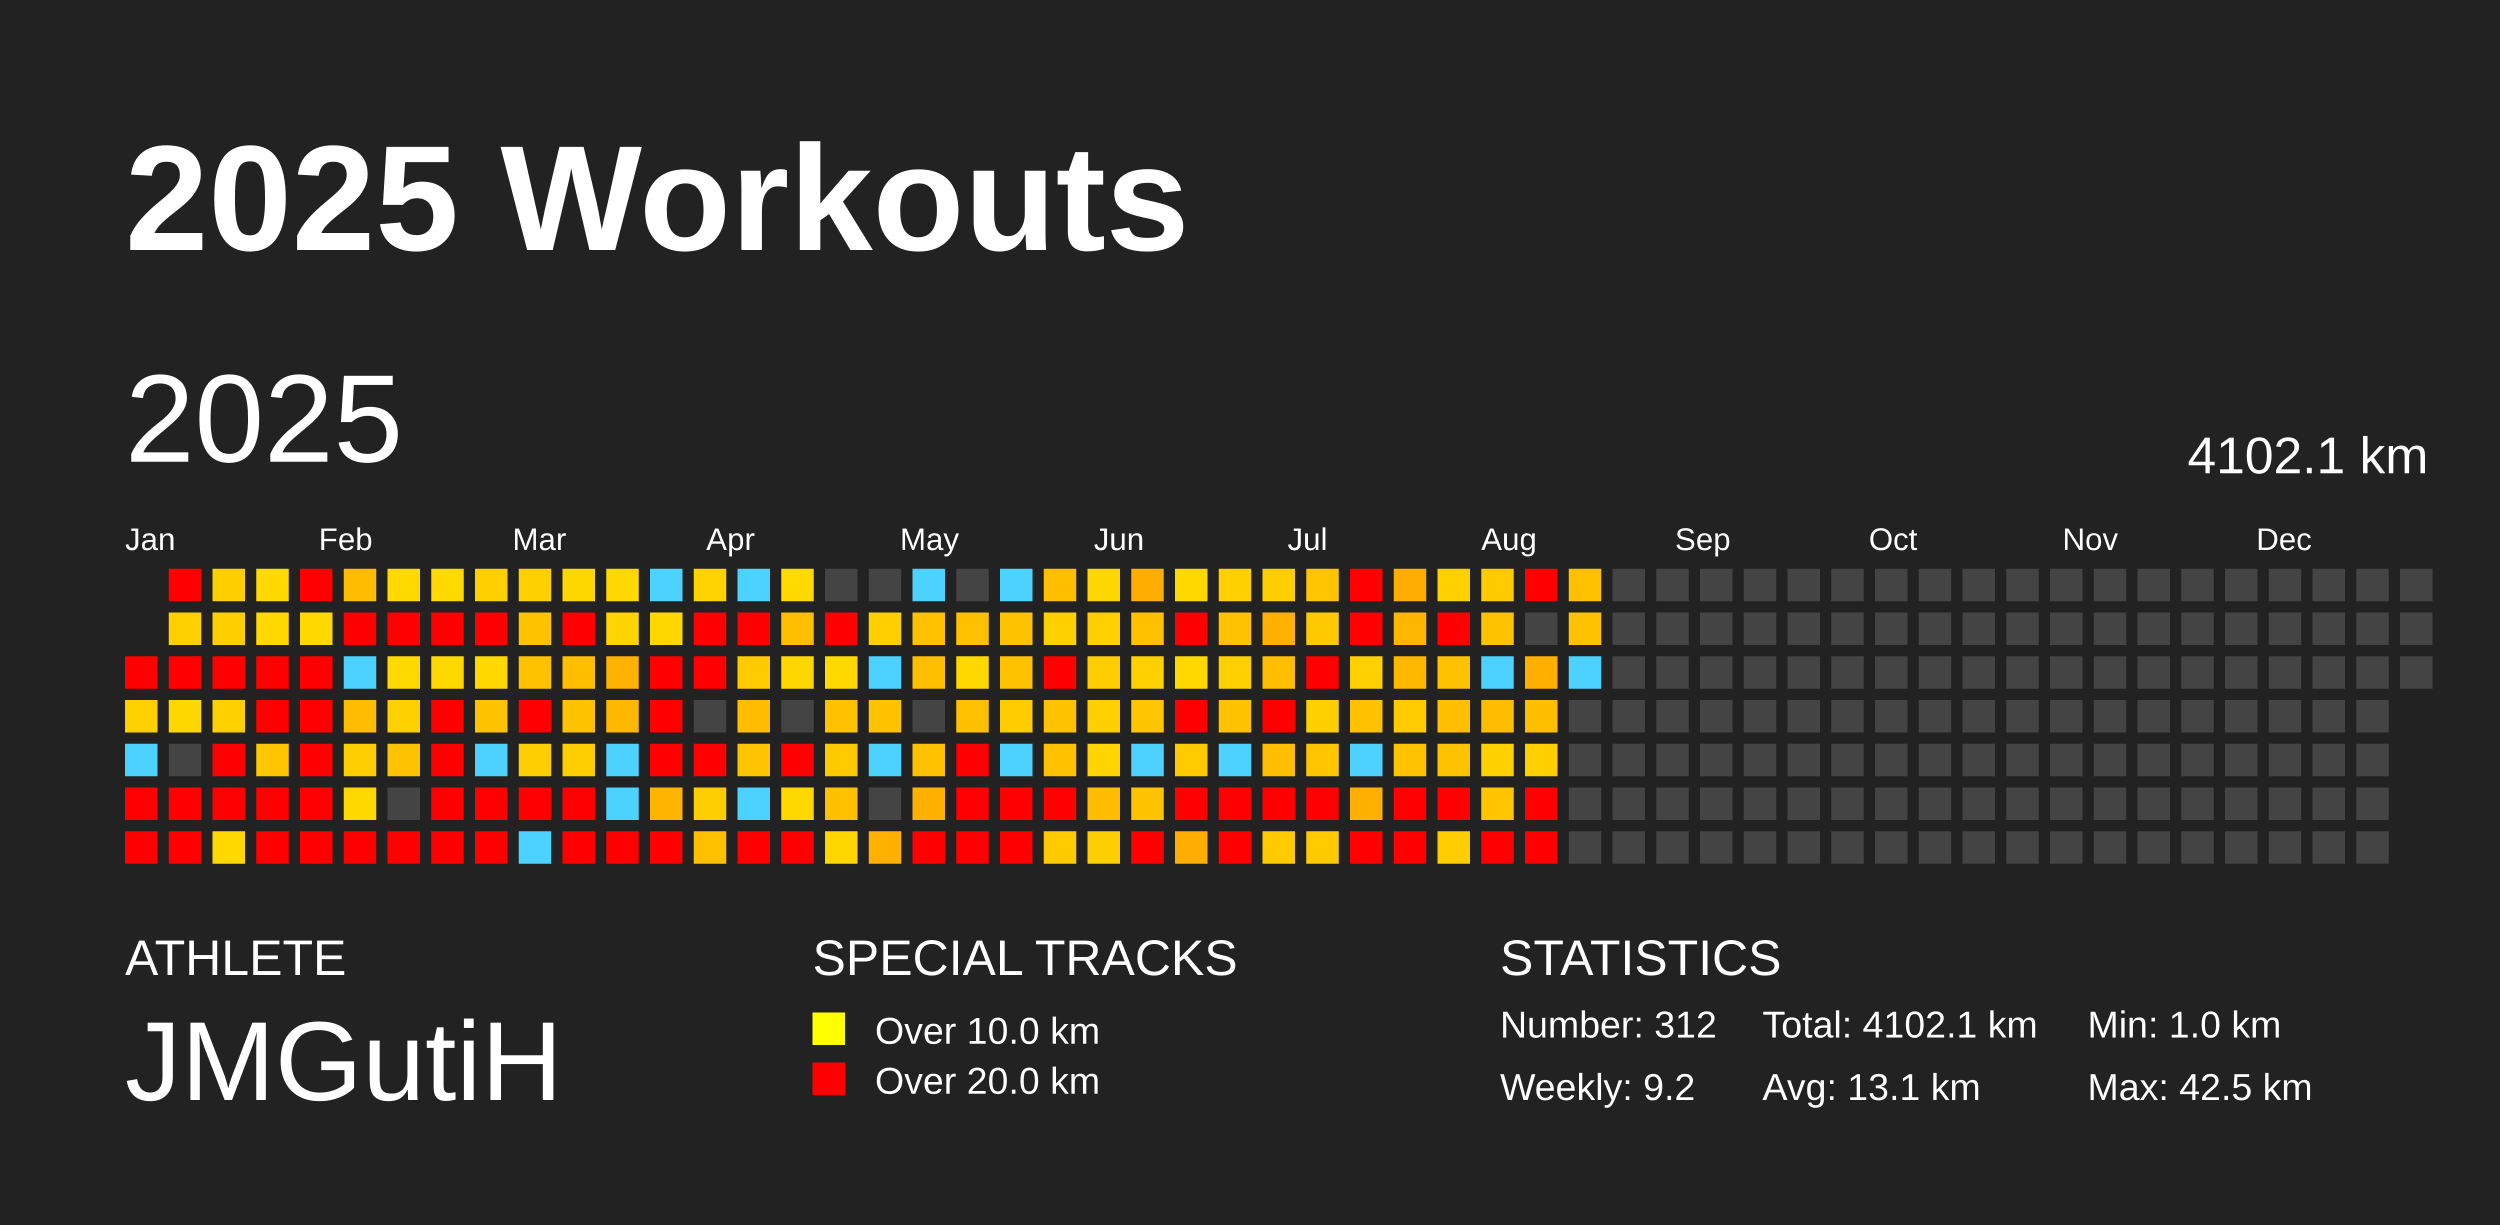
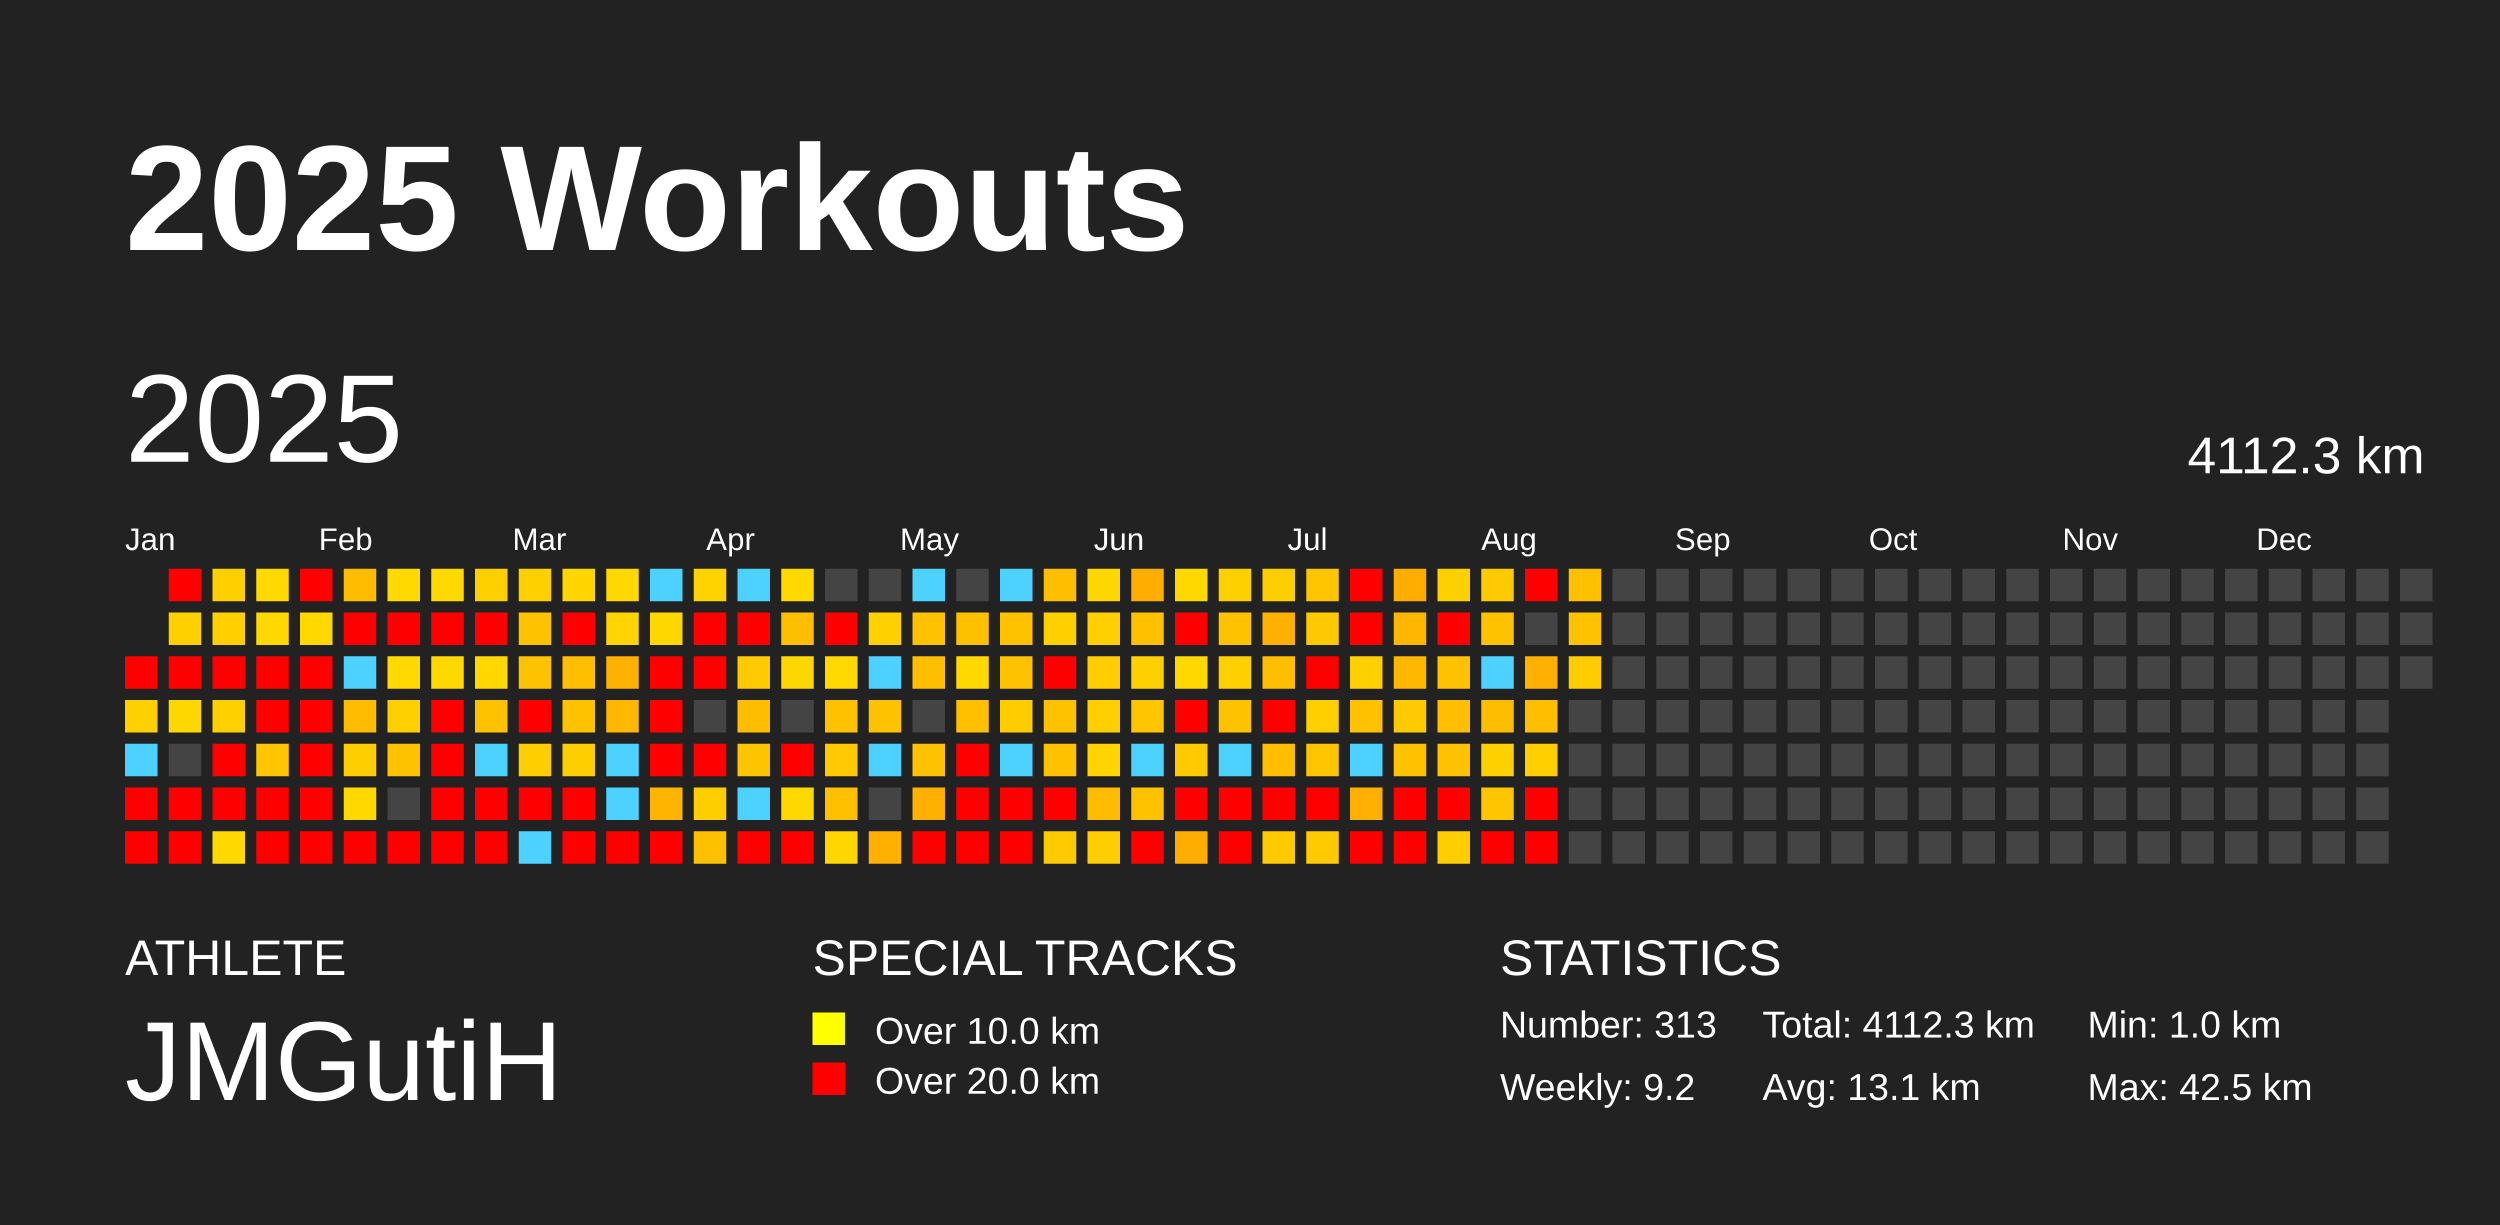
<svg xmlns="http://www.w3.org/2000/svg" baseProfile="full" height="98mm" version="1.1" viewBox="0,0,200,98" width="200mm">
  <defs />
  <rect fill="#222222" height="98" width="200" x="0" y="0" />
  <text fill="#FFFFFF" style="font-size:12px; font-family:Arial; font-weight:bold;" x="10" y="20">2025 Workouts</text>
  <text fill="#FFFFFF" style="font-size:4px; font-family:Arial" x="10" y="78">ATHLETE</text>
  <text fill="#FFFFFF" style="font-size:9px; font-family:Arial" x="10" y="88">JMGutiH</text>
  <text fill="#FFFFFF" style="font-size:4px; font-family:Arial" x="65" y="78">SPECIAL TRACKS</text>
  <rect fill="yellow" height="2.6" width="2.6" x="65" y="81" />
  <text fill="#FFFFFF" style="font-size:3px; font-family:Arial" x="70" y="83.5">Over 10.0 km</text>
  <rect fill="red" height="2.6" width="2.6" x="65" y="85" />
  <text fill="#FFFFFF" style="font-size:3px; font-family:Arial" x="70" y="87.5">Over 20.0 km</text>
  <text fill="#FFFFFF" style="font-size:4px; font-family:Arial" x="120" y="78">STATISTICS</text>
-   <text fill="#FFFFFF" style="font-size:3px; font-family:Arial" x="120" y="83">Number: 312</text>
+   <text fill="#FFFFFF" style="font-size:3px; font-family:Arial" x="120" y="83">Number: 313</text>
  <text fill="#FFFFFF" style="font-size:3px; font-family:Arial" x="120" y="88">Weekly: 9.2</text>
-   <text fill="#FFFFFF" style="font-size:3px; font-family:Arial" x="141" y="83">Total: 4102.1 km</text>
+   <text fill="#FFFFFF" style="font-size:3px; font-family:Arial" x="141" y="83">Total: 4112.3 km</text>
  <text fill="#FFFFFF" style="font-size:3px; font-family:Arial" x="141" y="88">Avg: 13.1 km</text>
  <text fill="#FFFFFF" style="font-size:3px; font-family:Arial" x="167" y="83">Min: 1.0 km</text>
  <text fill="#FFFFFF" style="font-size:3px; font-family:Arial" x="167" y="88">Max: 42.5 km</text>
  <text dominant-baseline="hanging" fill="#FFFFFF" style="font-size:10.0px; font-family:Arial;" x="10" y="30">2025</text>
-   <text dominant-baseline="hanging" fill="#FFFFFF" style="font-size:4.125px; font-family:Arial;" x="175" y="35">4102.1 km</text>
+   <text dominant-baseline="hanging" fill="#FFFFFF" style="font-size:4.125px; font-family:Arial;" x="175" y="35">4112.3 km</text>
  <text fill="#FFFFFF" style="font-size:2.5px; font-family:Arial" x="10.0" y="44">Jan</text>
  <text fill="#FFFFFF" style="font-size:2.5px; font-family:Arial" x="25.5" y="44">Feb</text>
  <text fill="#FFFFFF" style="font-size:2.5px; font-family:Arial" x="41.0" y="44">Mar</text>
  <text fill="#FFFFFF" style="font-size:2.5px; font-family:Arial" x="56.5" y="44">Apr</text>
  <text fill="#FFFFFF" style="font-size:2.5px; font-family:Arial" x="72.0" y="44">May</text>
  <text fill="#FFFFFF" style="font-size:2.5px; font-family:Arial" x="87.5" y="44">Jun</text>
  <text fill="#FFFFFF" style="font-size:2.5px; font-family:Arial" x="103.0" y="44">Jul</text>
  <text fill="#FFFFFF" style="font-size:2.5px; font-family:Arial" x="118.5" y="44">Aug</text>
  <text fill="#FFFFFF" style="font-size:2.5px; font-family:Arial" x="134.0" y="44">Sep</text>
  <text fill="#FFFFFF" style="font-size:2.5px; font-family:Arial" x="149.5" y="44">Oct</text>
  <text fill="#FFFFFF" style="font-size:2.5px; font-family:Arial" x="165.0" y="44">Nov</text>
  <text fill="#FFFFFF" style="font-size:2.5px; font-family:Arial" x="180.5" y="44">Dec</text>
  <rect fill="red" height="2.6" width="2.6" x="10.0" y="52.5" />
  <rect fill="#ffd000" height="2.6" width="2.6" x="10.0" y="56.0" />
  <rect fill="#4dd2ff" height="2.6" width="2.6" x="10.0" y="59.5" />
  <rect fill="red" height="2.6" width="2.6" x="10.0" y="63.0" />
  <rect fill="red" height="2.6" width="2.6" x="10.0" y="66.5" />
  <rect fill="red" height="2.6" width="2.6" x="13.5" y="45.5" />
  <rect fill="#ffcf00" height="2.6" width="2.6" x="13.5" y="49.0" />
  <rect fill="red" height="2.6" width="2.6" x="13.5" y="52.5" />
  <rect fill="#ffd700" height="2.6" width="2.6" x="13.5" y="56.0" />
  <rect fill="#444444" height="2.6" width="2.6" x="13.5" y="59.5" />
  <rect fill="red" height="2.6" width="2.6" x="13.5" y="63.0" />
  <rect fill="red" height="2.6" width="2.6" x="13.5" y="66.5" />
  <rect fill="#ffcf00" height="2.6" width="2.6" x="17.0" y="45.5" />
  <rect fill="#ffcf00" height="2.6" width="2.6" x="17.0" y="49.0" />
  <rect fill="red" height="2.6" width="2.6" x="17.0" y="52.5" />
  <rect fill="#ffd000" height="2.6" width="2.6" x="17.0" y="56.0" />
  <rect fill="red" height="2.6" width="2.6" x="17.0" y="59.5" />
  <rect fill="red" height="2.6" width="2.6" x="17.0" y="63.0" />
  <rect fill="#ffd800" height="2.6" width="2.6" x="17.0" y="66.5" />
  <rect fill="#ffd900" height="2.6" width="2.6" x="20.5" y="45.5" />
  <rect fill="#ffd800" height="2.6" width="2.6" x="20.5" y="49.0" />
  <rect fill="red" height="2.6" width="2.6" x="20.5" y="52.5" />
  <rect fill="red" height="2.6" width="2.6" x="20.5" y="56.0" />
  <rect fill="#ffc600" height="2.6" width="2.6" x="20.5" y="59.5" />
  <rect fill="red" height="2.6" width="2.6" x="20.5" y="63.0" />
  <rect fill="red" height="2.6" width="2.6" x="20.5" y="66.5" />
  <rect fill="red" height="2.6" width="2.6" x="24.0" y="45.5" />
  <rect fill="#ffd800" height="2.6" width="2.6" x="24.0" y="49.0" />
  <rect fill="red" height="2.6" width="2.6" x="24.0" y="52.5" />
  <rect fill="red" height="2.6" width="2.6" x="24.0" y="56.0" />
  <rect fill="red" height="2.6" width="2.6" x="24.0" y="59.5" />
  <rect fill="red" height="2.6" width="2.6" x="24.0" y="63.0" />
  <rect fill="red" height="2.6" width="2.6" x="24.0" y="66.5" />
  <rect fill="#ffbc00" height="2.6" width="2.6" x="27.5" y="45.5" />
  <rect fill="red" height="2.6" width="2.6" x="27.5" y="49.0" />
  <rect fill="#4dd2ff" height="2.6" width="2.6" x="27.5" y="52.5" />
  <rect fill="#ffbc00" height="2.6" width="2.6" x="27.5" y="56.0" />
  <rect fill="#ffce00" height="2.6" width="2.6" x="27.5" y="59.5" />
  <rect fill="#ffd800" height="2.6" width="2.6" x="27.5" y="63.0" />
  <rect fill="red" height="2.6" width="2.6" x="27.5" y="66.5" />
  <rect fill="#ffd900" height="2.6" width="2.6" x="31.0" y="45.5" />
  <rect fill="red" height="2.6" width="2.6" x="31.0" y="49.0" />
  <rect fill="#ffd900" height="2.6" width="2.6" x="31.0" y="52.5" />
  <rect fill="#ffd000" height="2.6" width="2.6" x="31.0" y="56.0" />
  <rect fill="#ffc200" height="2.6" width="2.6" x="31.0" y="59.5" />
  <rect fill="#444444" height="2.6" width="2.6" x="31.0" y="63.0" />
  <rect fill="red" height="2.6" width="2.6" x="31.0" y="66.5" />
  <rect fill="#ffd900" height="2.6" width="2.6" x="34.5" y="45.5" />
  <rect fill="red" height="2.6" width="2.6" x="34.5" y="49.0" />
  <rect fill="#ffd800" height="2.6" width="2.6" x="34.5" y="52.5" />
  <rect fill="red" height="2.6" width="2.6" x="34.5" y="56.0" />
  <rect fill="red" height="2.6" width="2.6" x="34.5" y="59.5" />
  <rect fill="red" height="2.6" width="2.6" x="34.5" y="63.0" />
  <rect fill="red" height="2.6" width="2.6" x="34.5" y="66.5" />
  <rect fill="#ffd000" height="2.6" width="2.6" x="38.0" y="45.5" />
  <rect fill="red" height="2.6" width="2.6" x="38.0" y="49.0" />
  <rect fill="#ffd800" height="2.6" width="2.6" x="38.0" y="52.5" />
  <rect fill="#ffc200" height="2.6" width="2.6" x="38.0" y="56.0" />
  <rect fill="#4dd2ff" height="2.6" width="2.6" x="38.0" y="59.5" />
  <rect fill="red" height="2.6" width="2.6" x="38.0" y="63.0" />
  <rect fill="red" height="2.6" width="2.6" x="38.0" y="66.5" />
  <rect fill="#ffd000" height="2.6" width="2.6" x="41.5" y="45.5" />
  <rect fill="#ffc200" height="2.6" width="2.6" x="41.5" y="49.0" />
  <rect fill="#ffc200" height="2.6" width="2.6" x="41.5" y="52.5" />
  <rect fill="red" height="2.6" width="2.6" x="41.5" y="56.0" />
  <rect fill="#ffce00" height="2.6" width="2.6" x="41.5" y="59.5" />
  <rect fill="red" height="2.6" width="2.6" x="41.5" y="63.0" />
  <rect fill="#4dd2ff" height="2.6" width="2.6" x="41.5" y="66.5" />
  <rect fill="#ffd600" height="2.6" width="2.6" x="45.0" y="45.5" />
  <rect fill="red" height="2.6" width="2.6" x="45.0" y="49.0" />
  <rect fill="#ffbe00" height="2.6" width="2.6" x="45.0" y="52.5" />
  <rect fill="#ffc200" height="2.6" width="2.6" x="45.0" y="56.0" />
  <rect fill="#ffce00" height="2.6" width="2.6" x="45.0" y="59.5" />
  <rect fill="red" height="2.6" width="2.6" x="45.0" y="63.0" />
  <rect fill="red" height="2.6" width="2.6" x="45.0" y="66.5" />
  <rect fill="#ffd800" height="2.6" width="2.6" x="48.5" y="45.5" />
  <rect fill="#ffd400" height="2.6" width="2.6" x="48.5" y="49.0" />
  <rect fill="#ffb100" height="2.6" width="2.6" x="48.5" y="52.5" />
  <rect fill="#ffb700" height="2.6" width="2.6" x="48.5" y="56.0" />
  <rect fill="#4dd2ff" height="2.6" width="2.6" x="48.5" y="59.5" />
  <rect fill="#4dd2ff" height="2.6" width="2.6" x="48.5" y="63.0" />
  <rect fill="red" height="2.6" width="2.6" x="48.5" y="66.5" />
  <rect fill="#4dd2ff" height="2.6" width="2.6" x="52.0" y="45.5" />
  <rect fill="#ffd700" height="2.6" width="2.6" x="52.0" y="49.0" />
  <rect fill="red" height="2.6" width="2.6" x="52.0" y="52.5" />
  <rect fill="red" height="2.6" width="2.6" x="52.0" y="56.0" />
  <rect fill="red" height="2.6" width="2.6" x="52.0" y="59.5" />
  <rect fill="#ffb500" height="2.6" width="2.6" x="52.0" y="63.0" />
  <rect fill="red" height="2.6" width="2.6" x="52.0" y="66.5" />
  <rect fill="#ffd300" height="2.6" width="2.6" x="55.5" y="45.5" />
  <rect fill="red" height="2.6" width="2.6" x="55.5" y="49.0" />
  <rect fill="red" height="2.6" width="2.6" x="55.5" y="52.5" />
  <rect fill="#444444" height="2.6" width="2.6" x="55.5" y="56.0" />
  <rect fill="red" height="2.6" width="2.6" x="55.5" y="59.5" />
  <rect fill="#ffce00" height="2.6" width="2.6" x="55.5" y="63.0" />
  <rect fill="#ffc000" height="2.6" width="2.6" x="55.5" y="66.5" />
  <rect fill="#4dd2ff" height="2.6" width="2.6" x="59.0" y="45.5" />
  <rect fill="red" height="2.6" width="2.6" x="59.0" y="49.0" />
  <rect fill="#ffcb00" height="2.6" width="2.6" x="59.0" y="52.5" />
  <rect fill="#ffbd00" height="2.6" width="2.6" x="59.0" y="56.0" />
  <rect fill="#ffc400" height="2.6" width="2.6" x="59.0" y="59.5" />
  <rect fill="#4dd2ff" height="2.6" width="2.6" x="59.0" y="63.0" />
  <rect fill="red" height="2.6" width="2.6" x="59.0" y="66.5" />
  <rect fill="#ffd900" height="2.6" width="2.6" x="62.5" y="45.5" />
  <rect fill="#ffbe00" height="2.6" width="2.6" x="62.5" y="49.0" />
  <rect fill="#ffd700" height="2.6" width="2.6" x="62.5" y="52.5" />
  <rect fill="#444444" height="2.6" width="2.6" x="62.5" y="56.0" />
  <rect fill="red" height="2.6" width="2.6" x="62.5" y="59.5" />
  <rect fill="#ffd800" height="2.6" width="2.6" x="62.5" y="63.0" />
  <rect fill="red" height="2.6" width="2.6" x="62.5" y="66.5" />
  <rect fill="#444444" height="2.6" width="2.6" x="66.0" y="45.5" />
  <rect fill="red" height="2.6" width="2.6" x="66.0" y="49.0" />
  <rect fill="#ffd900" height="2.6" width="2.6" x="66.0" y="52.5" />
  <rect fill="#ffc100" height="2.6" width="2.6" x="66.0" y="56.0" />
  <rect fill="#ffca00" height="2.6" width="2.6" x="66.0" y="59.5" />
  <rect fill="#ffc000" height="2.6" width="2.6" x="66.0" y="63.0" />
  <rect fill="#ffd600" height="2.6" width="2.6" x="66.0" y="66.5" />
  <rect fill="#444444" height="2.6" width="2.6" x="69.5" y="45.5" />
  <rect fill="#ffd000" height="2.6" width="2.6" x="69.5" y="49.0" />
  <rect fill="#4dd2ff" height="2.6" width="2.6" x="69.5" y="52.5" />
  <rect fill="#ffc200" height="2.6" width="2.6" x="69.5" y="56.0" />
  <rect fill="#4dd2ff" height="2.6" width="2.6" x="69.5" y="59.5" />
  <rect fill="#444444" height="2.6" width="2.6" x="69.5" y="63.0" />
  <rect fill="#ffb000" height="2.6" width="2.6" x="69.5" y="66.5" />
  <rect fill="#4dd2ff" height="2.6" width="2.6" x="73.0" y="45.5" />
  <rect fill="#ffc100" height="2.6" width="2.6" x="73.0" y="49.0" />
  <rect fill="#ffbe00" height="2.6" width="2.6" x="73.0" y="52.5" />
  <rect fill="#444444" height="2.6" width="2.6" x="73.0" y="56.0" />
  <rect fill="#ffc100" height="2.6" width="2.6" x="73.0" y="59.5" />
  <rect fill="#ffb000" height="2.6" width="2.6" x="73.0" y="63.0" />
  <rect fill="red" height="2.6" width="2.6" x="73.0" y="66.5" />
  <rect fill="#444444" height="2.6" width="2.6" x="76.5" y="45.5" />
  <rect fill="#ffc000" height="2.6" width="2.6" x="76.5" y="49.0" />
  <rect fill="#ffd800" height="2.6" width="2.6" x="76.5" y="52.5" />
  <rect fill="#ffc000" height="2.6" width="2.6" x="76.5" y="56.0" />
  <rect fill="red" height="2.6" width="2.6" x="76.5" y="59.5" />
  <rect fill="red" height="2.6" width="2.6" x="76.5" y="63.0" />
  <rect fill="red" height="2.6" width="2.6" x="76.5" y="66.5" />
  <rect fill="#4dd2ff" height="2.6" width="2.6" x="80.0" y="45.5" />
  <rect fill="#ffc200" height="2.6" width="2.6" x="80.0" y="49.0" />
  <rect fill="#ffc200" height="2.6" width="2.6" x="80.0" y="52.5" />
  <rect fill="#ffcc00" height="2.6" width="2.6" x="80.0" y="56.0" />
  <rect fill="#4dd2ff" height="2.6" width="2.6" x="80.0" y="59.5" />
  <rect fill="red" height="2.6" width="2.6" x="80.0" y="63.0" />
  <rect fill="red" height="2.6" width="2.6" x="80.0" y="66.5" />
  <rect fill="#ffbf00" height="2.6" width="2.6" x="83.5" y="45.5" />
  <rect fill="#ffd000" height="2.6" width="2.6" x="83.5" y="49.0" />
  <rect fill="red" height="2.6" width="2.6" x="83.5" y="52.5" />
  <rect fill="#ffc200" height="2.6" width="2.6" x="83.5" y="56.0" />
  <rect fill="#ffc100" height="2.6" width="2.6" x="83.5" y="59.5" />
  <rect fill="red" height="2.6" width="2.6" x="83.5" y="63.0" />
  <rect fill="#ffcb00" height="2.6" width="2.6" x="83.5" y="66.5" />
  <rect fill="#ffd700" height="2.6" width="2.6" x="87.0" y="45.5" />
  <rect fill="#ffcf00" height="2.6" width="2.6" x="87.0" y="49.0" />
  <rect fill="#ffcd00" height="2.6" width="2.6" x="87.0" y="52.5" />
  <rect fill="#ffcf00" height="2.6" width="2.6" x="87.0" y="56.0" />
  <rect fill="#ffd400" height="2.6" width="2.6" x="87.0" y="59.5" />
  <rect fill="#ffbc00" height="2.6" width="2.6" x="87.0" y="63.0" />
  <rect fill="#ffce00" height="2.6" width="2.6" x="87.0" y="66.5" />
  <rect fill="#ffad00" height="2.6" width="2.6" x="90.5" y="45.5" />
  <rect fill="#ffc000" height="2.6" width="2.6" x="90.5" y="49.0" />
  <rect fill="#ffd000" height="2.6" width="2.6" x="90.5" y="52.5" />
  <rect fill="#ffc500" height="2.6" width="2.6" x="90.5" y="56.0" />
  <rect fill="#4dd2ff" height="2.6" width="2.6" x="90.5" y="59.5" />
  <rect fill="#ffc200" height="2.6" width="2.6" x="90.5" y="63.0" />
  <rect fill="red" height="2.6" width="2.6" x="90.5" y="66.5" />
  <rect fill="#ffd800" height="2.6" width="2.6" x="94.0" y="45.5" />
  <rect fill="red" height="2.6" width="2.6" x="94.0" y="49.0" />
  <rect fill="#ffd800" height="2.6" width="2.6" x="94.0" y="52.5" />
  <rect fill="red" height="2.6" width="2.6" x="94.0" y="56.0" />
  <rect fill="#ffca00" height="2.6" width="2.6" x="94.0" y="59.5" />
  <rect fill="red" height="2.6" width="2.6" x="94.0" y="63.0" />
  <rect fill="#ffae00" height="2.6" width="2.6" x="94.0" y="66.5" />
  <rect fill="#ffd000" height="2.6" width="2.6" x="97.5" y="45.5" />
  <rect fill="#ffc200" height="2.6" width="2.6" x="97.5" y="49.0" />
  <rect fill="#ffd000" height="2.6" width="2.6" x="97.5" y="52.5" />
  <rect fill="#ffc200" height="2.6" width="2.6" x="97.5" y="56.0" />
  <rect fill="#4dd2ff" height="2.6" width="2.6" x="97.5" y="59.5" />
  <rect fill="red" height="2.6" width="2.6" x="97.5" y="63.0" />
  <rect fill="red" height="2.6" width="2.6" x="97.5" y="66.5" />
  <rect fill="#ffce00" height="2.6" width="2.6" x="101.0" y="45.5" />
  <rect fill="#ffb000" height="2.6" width="2.6" x="101.0" y="49.0" />
  <rect fill="#ffbe00" height="2.6" width="2.6" x="101.0" y="52.5" />
  <rect fill="red" height="2.6" width="2.6" x="101.0" y="56.0" />
  <rect fill="#ffbe00" height="2.6" width="2.6" x="101.0" y="59.5" />
  <rect fill="red" height="2.6" width="2.6" x="101.0" y="63.0" />
  <rect fill="#ffcb00" height="2.6" width="2.6" x="101.0" y="66.5" />
  <rect fill="#ffc500" height="2.6" width="2.6" x="104.5" y="45.5" />
  <rect fill="#ffc900" height="2.6" width="2.6" x="104.5" y="49.0" />
  <rect fill="red" height="2.6" width="2.6" x="104.5" y="52.5" />
  <rect fill="#ffcf00" height="2.6" width="2.6" x="104.5" y="56.0" />
  <rect fill="#ffc600" height="2.6" width="2.6" x="104.5" y="59.5" />
  <rect fill="red" height="2.6" width="2.6" x="104.5" y="63.0" />
  <rect fill="#ffcb00" height="2.6" width="2.6" x="104.5" y="66.5" />
  <rect fill="red" height="2.6" width="2.6" x="108.0" y="45.5" />
  <rect fill="red" height="2.6" width="2.6" x="108.0" y="49.0" />
  <rect fill="#ffd000" height="2.6" width="2.6" x="108.0" y="52.5" />
  <rect fill="#ffc100" height="2.6" width="2.6" x="108.0" y="56.0" />
  <rect fill="#4dd2ff" height="2.6" width="2.6" x="108.0" y="59.5" />
  <rect fill="#ffb000" height="2.6" width="2.6" x="108.0" y="63.0" />
  <rect fill="red" height="2.6" width="2.6" x="108.0" y="66.5" />
  <rect fill="#ffad00" height="2.6" width="2.6" x="111.5" y="45.5" />
  <rect fill="#ffb600" height="2.6" width="2.6" x="111.5" y="49.0" />
  <rect fill="#ffb700" height="2.6" width="2.6" x="111.5" y="52.5" />
  <rect fill="#ffcb00" height="2.6" width="2.6" x="111.5" y="56.0" />
  <rect fill="#ffc200" height="2.6" width="2.6" x="111.5" y="59.5" />
  <rect fill="red" height="2.6" width="2.6" x="111.5" y="63.0" />
  <rect fill="red" height="2.6" width="2.6" x="111.5" y="66.5" />
  <rect fill="#ffd000" height="2.6" width="2.6" x="115.0" y="45.5" />
  <rect fill="red" height="2.6" width="2.6" x="115.0" y="49.0" />
  <rect fill="#ffc200" height="2.6" width="2.6" x="115.0" y="52.5" />
  <rect fill="#ffbe00" height="2.6" width="2.6" x="115.0" y="56.0" />
  <rect fill="#ffc200" height="2.6" width="2.6" x="115.0" y="59.5" />
  <rect fill="red" height="2.6" width="2.6" x="115.0" y="63.0" />
  <rect fill="#ffcd00" height="2.6" width="2.6" x="115.0" y="66.5" />
  <rect fill="#ffcb00" height="2.6" width="2.6" x="118.5" y="45.5" />
  <rect fill="#ffc200" height="2.6" width="2.6" x="118.5" y="49.0" />
  <rect fill="#4dd2ff" height="2.6" width="2.6" x="118.5" y="52.5" />
  <rect fill="#ffbd00" height="2.6" width="2.6" x="118.5" y="56.0" />
  <rect fill="#ffd000" height="2.6" width="2.6" x="118.5" y="59.5" />
  <rect fill="#ffc600" height="2.6" width="2.6" x="118.5" y="63.0" />
  <rect fill="red" height="2.6" width="2.6" x="118.5" y="66.5" />
  <rect fill="red" height="2.6" width="2.6" x="122.0" y="45.5" />
  <rect fill="#444444" height="2.6" width="2.6" x="122.0" y="49.0" />
  <rect fill="#ffb000" height="2.6" width="2.6" x="122.0" y="52.5" />
  <rect fill="#ffbf00" height="2.6" width="2.6" x="122.0" y="56.0" />
  <rect fill="#ffcf00" height="2.6" width="2.6" x="122.0" y="59.5" />
  <rect fill="red" height="2.6" width="2.6" x="122.0" y="63.0" />
  <rect fill="red" height="2.6" width="2.6" x="122.0" y="66.5" />
  <rect fill="#ffc000" height="2.6" width="2.6" x="125.5" y="45.5" />
  <rect fill="#ffc200" height="2.6" width="2.6" x="125.5" y="49.0" />
-   <rect fill="#4dd2ff" height="2.6" width="2.6" x="125.5" y="52.5" />
+   <rect fill="#ffcc00" height="2.6" width="2.6" x="125.5" y="52.5" />
  <rect fill="#444444" height="2.6" width="2.6" x="125.5" y="56.0" />
  <rect fill="#444444" height="2.6" width="2.6" x="125.5" y="59.5" />
  <rect fill="#444444" height="2.6" width="2.6" x="125.5" y="63.0" />
  <rect fill="#444444" height="2.6" width="2.6" x="125.5" y="66.5" />
  <rect fill="#444444" height="2.6" width="2.6" x="129.0" y="45.5" />
  <rect fill="#444444" height="2.6" width="2.6" x="129.0" y="49.0" />
  <rect fill="#444444" height="2.6" width="2.6" x="129.0" y="52.5" />
  <rect fill="#444444" height="2.6" width="2.6" x="129.0" y="56.0" />
  <rect fill="#444444" height="2.6" width="2.6" x="129.0" y="59.5" />
  <rect fill="#444444" height="2.6" width="2.6" x="129.0" y="63.0" />
  <rect fill="#444444" height="2.6" width="2.6" x="129.0" y="66.5" />
  <rect fill="#444444" height="2.6" width="2.6" x="132.5" y="45.5" />
  <rect fill="#444444" height="2.6" width="2.6" x="132.5" y="49.0" />
  <rect fill="#444444" height="2.6" width="2.6" x="132.5" y="52.5" />
  <rect fill="#444444" height="2.6" width="2.6" x="132.5" y="56.0" />
  <rect fill="#444444" height="2.6" width="2.6" x="132.5" y="59.5" />
  <rect fill="#444444" height="2.6" width="2.6" x="132.5" y="63.0" />
  <rect fill="#444444" height="2.6" width="2.6" x="132.5" y="66.5" />
  <rect fill="#444444" height="2.6" width="2.6" x="136.0" y="45.5" />
  <rect fill="#444444" height="2.6" width="2.6" x="136.0" y="49.0" />
  <rect fill="#444444" height="2.6" width="2.6" x="136.0" y="52.5" />
  <rect fill="#444444" height="2.6" width="2.6" x="136.0" y="56.0" />
  <rect fill="#444444" height="2.6" width="2.6" x="136.0" y="59.5" />
  <rect fill="#444444" height="2.6" width="2.6" x="136.0" y="63.0" />
  <rect fill="#444444" height="2.6" width="2.6" x="136.0" y="66.5" />
  <rect fill="#444444" height="2.6" width="2.6" x="139.5" y="45.5" />
  <rect fill="#444444" height="2.6" width="2.6" x="139.5" y="49.0" />
  <rect fill="#444444" height="2.6" width="2.6" x="139.5" y="52.5" />
  <rect fill="#444444" height="2.6" width="2.6" x="139.5" y="56.0" />
  <rect fill="#444444" height="2.6" width="2.6" x="139.5" y="59.5" />
  <rect fill="#444444" height="2.6" width="2.6" x="139.5" y="63.0" />
  <rect fill="#444444" height="2.6" width="2.6" x="139.5" y="66.5" />
  <rect fill="#444444" height="2.6" width="2.6" x="143.0" y="45.5" />
  <rect fill="#444444" height="2.6" width="2.6" x="143.0" y="49.0" />
  <rect fill="#444444" height="2.6" width="2.6" x="143.0" y="52.5" />
  <rect fill="#444444" height="2.6" width="2.6" x="143.0" y="56.0" />
  <rect fill="#444444" height="2.6" width="2.6" x="143.0" y="59.5" />
  <rect fill="#444444" height="2.6" width="2.6" x="143.0" y="63.0" />
  <rect fill="#444444" height="2.6" width="2.6" x="143.0" y="66.5" />
  <rect fill="#444444" height="2.6" width="2.6" x="146.5" y="45.5" />
  <rect fill="#444444" height="2.6" width="2.6" x="146.5" y="49.0" />
  <rect fill="#444444" height="2.6" width="2.6" x="146.5" y="52.5" />
  <rect fill="#444444" height="2.6" width="2.6" x="146.5" y="56.0" />
  <rect fill="#444444" height="2.6" width="2.6" x="146.5" y="59.5" />
  <rect fill="#444444" height="2.6" width="2.6" x="146.5" y="63.0" />
  <rect fill="#444444" height="2.6" width="2.6" x="146.5" y="66.5" />
  <rect fill="#444444" height="2.6" width="2.6" x="150.0" y="45.5" />
  <rect fill="#444444" height="2.6" width="2.6" x="150.0" y="49.0" />
  <rect fill="#444444" height="2.6" width="2.6" x="150.0" y="52.5" />
  <rect fill="#444444" height="2.6" width="2.6" x="150.0" y="56.0" />
  <rect fill="#444444" height="2.6" width="2.6" x="150.0" y="59.5" />
  <rect fill="#444444" height="2.6" width="2.6" x="150.0" y="63.0" />
  <rect fill="#444444" height="2.6" width="2.6" x="150.0" y="66.5" />
  <rect fill="#444444" height="2.6" width="2.6" x="153.5" y="45.5" />
  <rect fill="#444444" height="2.6" width="2.6" x="153.5" y="49.0" />
  <rect fill="#444444" height="2.6" width="2.6" x="153.5" y="52.5" />
  <rect fill="#444444" height="2.6" width="2.6" x="153.5" y="56.0" />
  <rect fill="#444444" height="2.6" width="2.6" x="153.5" y="59.5" />
  <rect fill="#444444" height="2.6" width="2.6" x="153.5" y="63.0" />
  <rect fill="#444444" height="2.6" width="2.6" x="153.5" y="66.5" />
  <rect fill="#444444" height="2.6" width="2.6" x="157.0" y="45.5" />
  <rect fill="#444444" height="2.6" width="2.6" x="157.0" y="49.0" />
  <rect fill="#444444" height="2.6" width="2.6" x="157.0" y="52.5" />
  <rect fill="#444444" height="2.6" width="2.6" x="157.0" y="56.0" />
  <rect fill="#444444" height="2.6" width="2.6" x="157.0" y="59.5" />
  <rect fill="#444444" height="2.6" width="2.6" x="157.0" y="63.0" />
  <rect fill="#444444" height="2.6" width="2.6" x="157.0" y="66.5" />
  <rect fill="#444444" height="2.6" width="2.6" x="160.5" y="45.5" />
  <rect fill="#444444" height="2.6" width="2.6" x="160.5" y="49.0" />
  <rect fill="#444444" height="2.6" width="2.6" x="160.5" y="52.5" />
  <rect fill="#444444" height="2.6" width="2.6" x="160.5" y="56.0" />
  <rect fill="#444444" height="2.6" width="2.6" x="160.5" y="59.5" />
  <rect fill="#444444" height="2.6" width="2.6" x="160.5" y="63.0" />
  <rect fill="#444444" height="2.6" width="2.6" x="160.5" y="66.5" />
  <rect fill="#444444" height="2.6" width="2.6" x="164.0" y="45.5" />
  <rect fill="#444444" height="2.6" width="2.6" x="164.0" y="49.0" />
  <rect fill="#444444" height="2.6" width="2.6" x="164.0" y="52.5" />
  <rect fill="#444444" height="2.6" width="2.6" x="164.0" y="56.0" />
  <rect fill="#444444" height="2.6" width="2.6" x="164.0" y="59.5" />
  <rect fill="#444444" height="2.6" width="2.6" x="164.0" y="63.0" />
  <rect fill="#444444" height="2.6" width="2.6" x="164.0" y="66.5" />
  <rect fill="#444444" height="2.6" width="2.6" x="167.5" y="45.5" />
  <rect fill="#444444" height="2.6" width="2.6" x="167.5" y="49.0" />
  <rect fill="#444444" height="2.6" width="2.6" x="167.5" y="52.5" />
  <rect fill="#444444" height="2.6" width="2.6" x="167.5" y="56.0" />
  <rect fill="#444444" height="2.6" width="2.6" x="167.5" y="59.5" />
  <rect fill="#444444" height="2.6" width="2.6" x="167.5" y="63.0" />
  <rect fill="#444444" height="2.6" width="2.6" x="167.5" y="66.5" />
  <rect fill="#444444" height="2.6" width="2.6" x="171.0" y="45.5" />
  <rect fill="#444444" height="2.6" width="2.6" x="171.0" y="49.0" />
  <rect fill="#444444" height="2.6" width="2.6" x="171.0" y="52.5" />
  <rect fill="#444444" height="2.6" width="2.6" x="171.0" y="56.0" />
  <rect fill="#444444" height="2.6" width="2.6" x="171.0" y="59.5" />
  <rect fill="#444444" height="2.6" width="2.6" x="171.0" y="63.0" />
  <rect fill="#444444" height="2.6" width="2.6" x="171.0" y="66.5" />
  <rect fill="#444444" height="2.6" width="2.6" x="174.5" y="45.5" />
  <rect fill="#444444" height="2.6" width="2.6" x="174.5" y="49.0" />
  <rect fill="#444444" height="2.6" width="2.6" x="174.5" y="52.5" />
  <rect fill="#444444" height="2.6" width="2.6" x="174.5" y="56.0" />
  <rect fill="#444444" height="2.6" width="2.6" x="174.5" y="59.5" />
  <rect fill="#444444" height="2.6" width="2.6" x="174.5" y="63.0" />
  <rect fill="#444444" height="2.6" width="2.6" x="174.5" y="66.5" />
  <rect fill="#444444" height="2.6" width="2.6" x="178.0" y="45.5" />
  <rect fill="#444444" height="2.6" width="2.6" x="178.0" y="49.0" />
  <rect fill="#444444" height="2.6" width="2.6" x="178.0" y="52.5" />
  <rect fill="#444444" height="2.6" width="2.6" x="178.0" y="56.0" />
  <rect fill="#444444" height="2.6" width="2.6" x="178.0" y="59.5" />
  <rect fill="#444444" height="2.6" width="2.6" x="178.0" y="63.0" />
  <rect fill="#444444" height="2.6" width="2.6" x="178.0" y="66.5" />
  <rect fill="#444444" height="2.6" width="2.6" x="181.5" y="45.5" />
  <rect fill="#444444" height="2.6" width="2.6" x="181.5" y="49.0" />
  <rect fill="#444444" height="2.6" width="2.6" x="181.5" y="52.5" />
  <rect fill="#444444" height="2.6" width="2.6" x="181.5" y="56.0" />
  <rect fill="#444444" height="2.6" width="2.6" x="181.5" y="59.5" />
  <rect fill="#444444" height="2.6" width="2.6" x="181.5" y="63.0" />
  <rect fill="#444444" height="2.6" width="2.6" x="181.5" y="66.5" />
  <rect fill="#444444" height="2.6" width="2.6" x="185.0" y="45.5" />
  <rect fill="#444444" height="2.6" width="2.6" x="185.0" y="49.0" />
  <rect fill="#444444" height="2.6" width="2.6" x="185.0" y="52.5" />
  <rect fill="#444444" height="2.6" width="2.6" x="185.0" y="56.0" />
  <rect fill="#444444" height="2.6" width="2.6" x="185.0" y="59.5" />
  <rect fill="#444444" height="2.6" width="2.6" x="185.0" y="63.0" />
  <rect fill="#444444" height="2.6" width="2.6" x="185.0" y="66.5" />
  <rect fill="#444444" height="2.6" width="2.6" x="188.5" y="45.5" />
  <rect fill="#444444" height="2.6" width="2.6" x="188.5" y="49.0" />
  <rect fill="#444444" height="2.6" width="2.6" x="188.5" y="52.5" />
  <rect fill="#444444" height="2.6" width="2.6" x="188.5" y="56.0" />
  <rect fill="#444444" height="2.6" width="2.6" x="188.5" y="59.5" />
  <rect fill="#444444" height="2.6" width="2.6" x="188.5" y="63.0" />
  <rect fill="#444444" height="2.6" width="2.6" x="188.5" y="66.5" />
  <rect fill="#444444" height="2.6" width="2.6" x="192.0" y="45.5" />
  <rect fill="#444444" height="2.6" width="2.6" x="192.0" y="49.0" />
  <rect fill="#444444" height="2.6" width="2.6" x="192.0" y="52.5" />
</svg>
